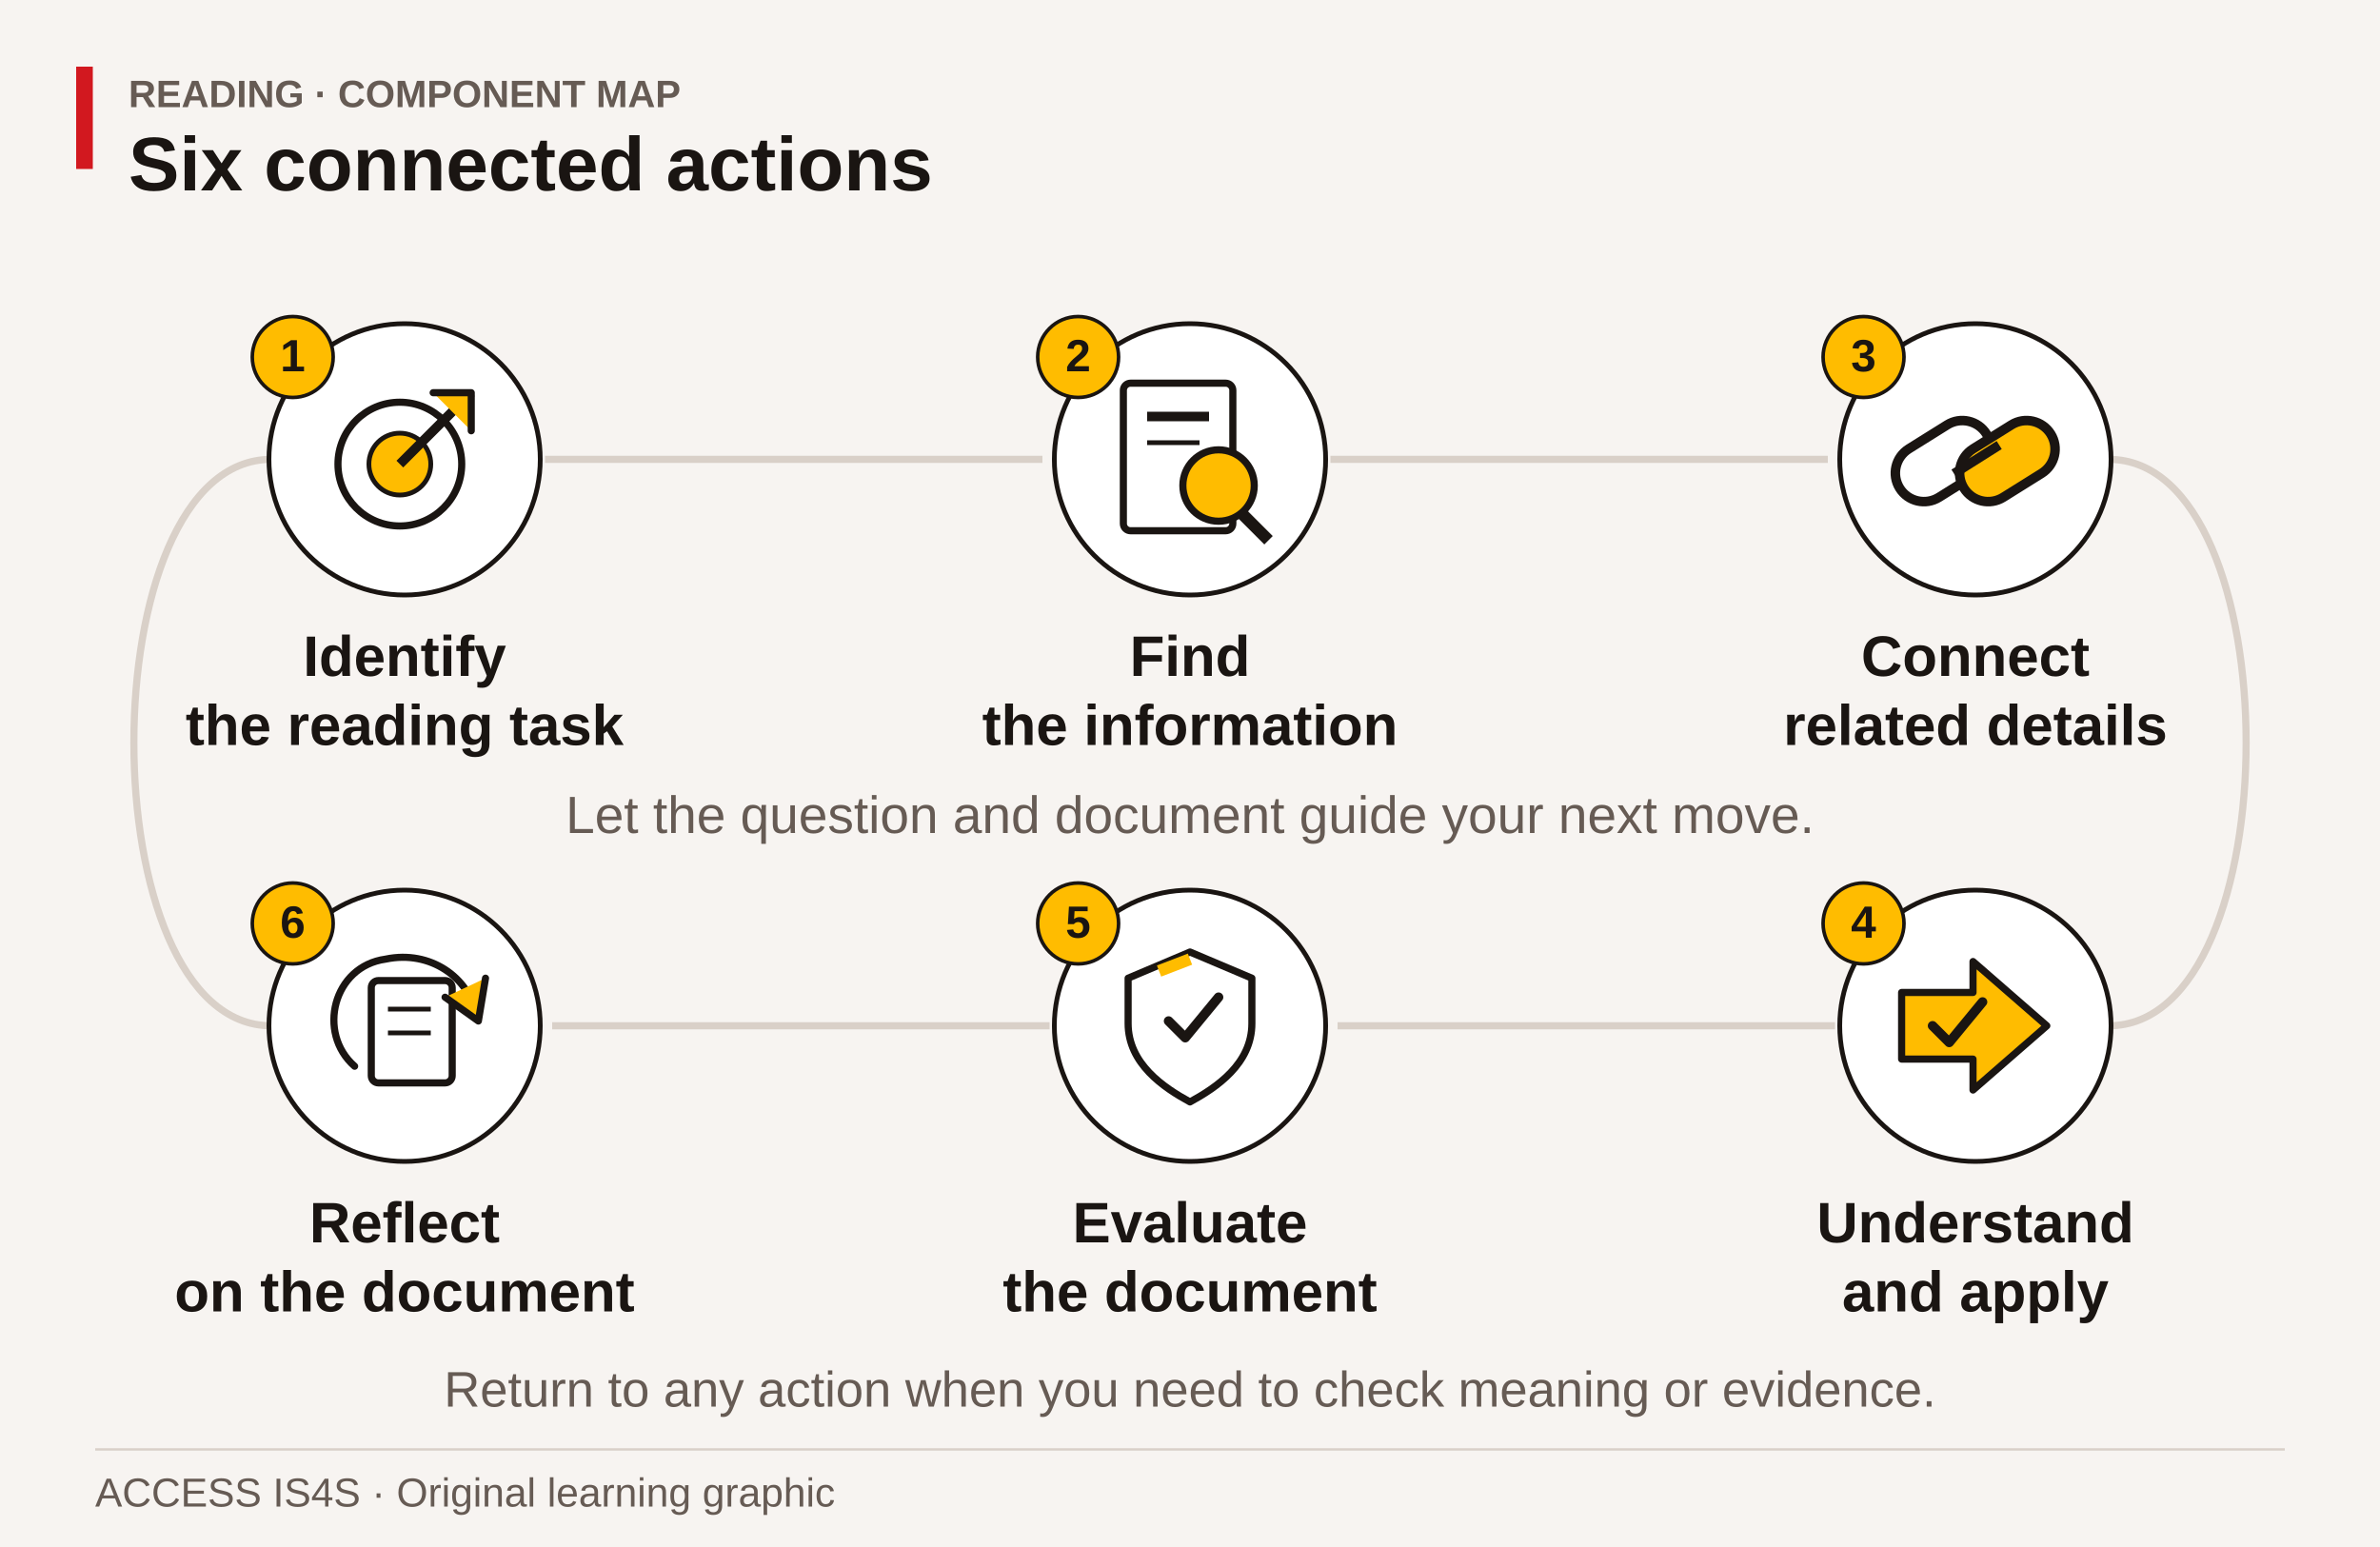
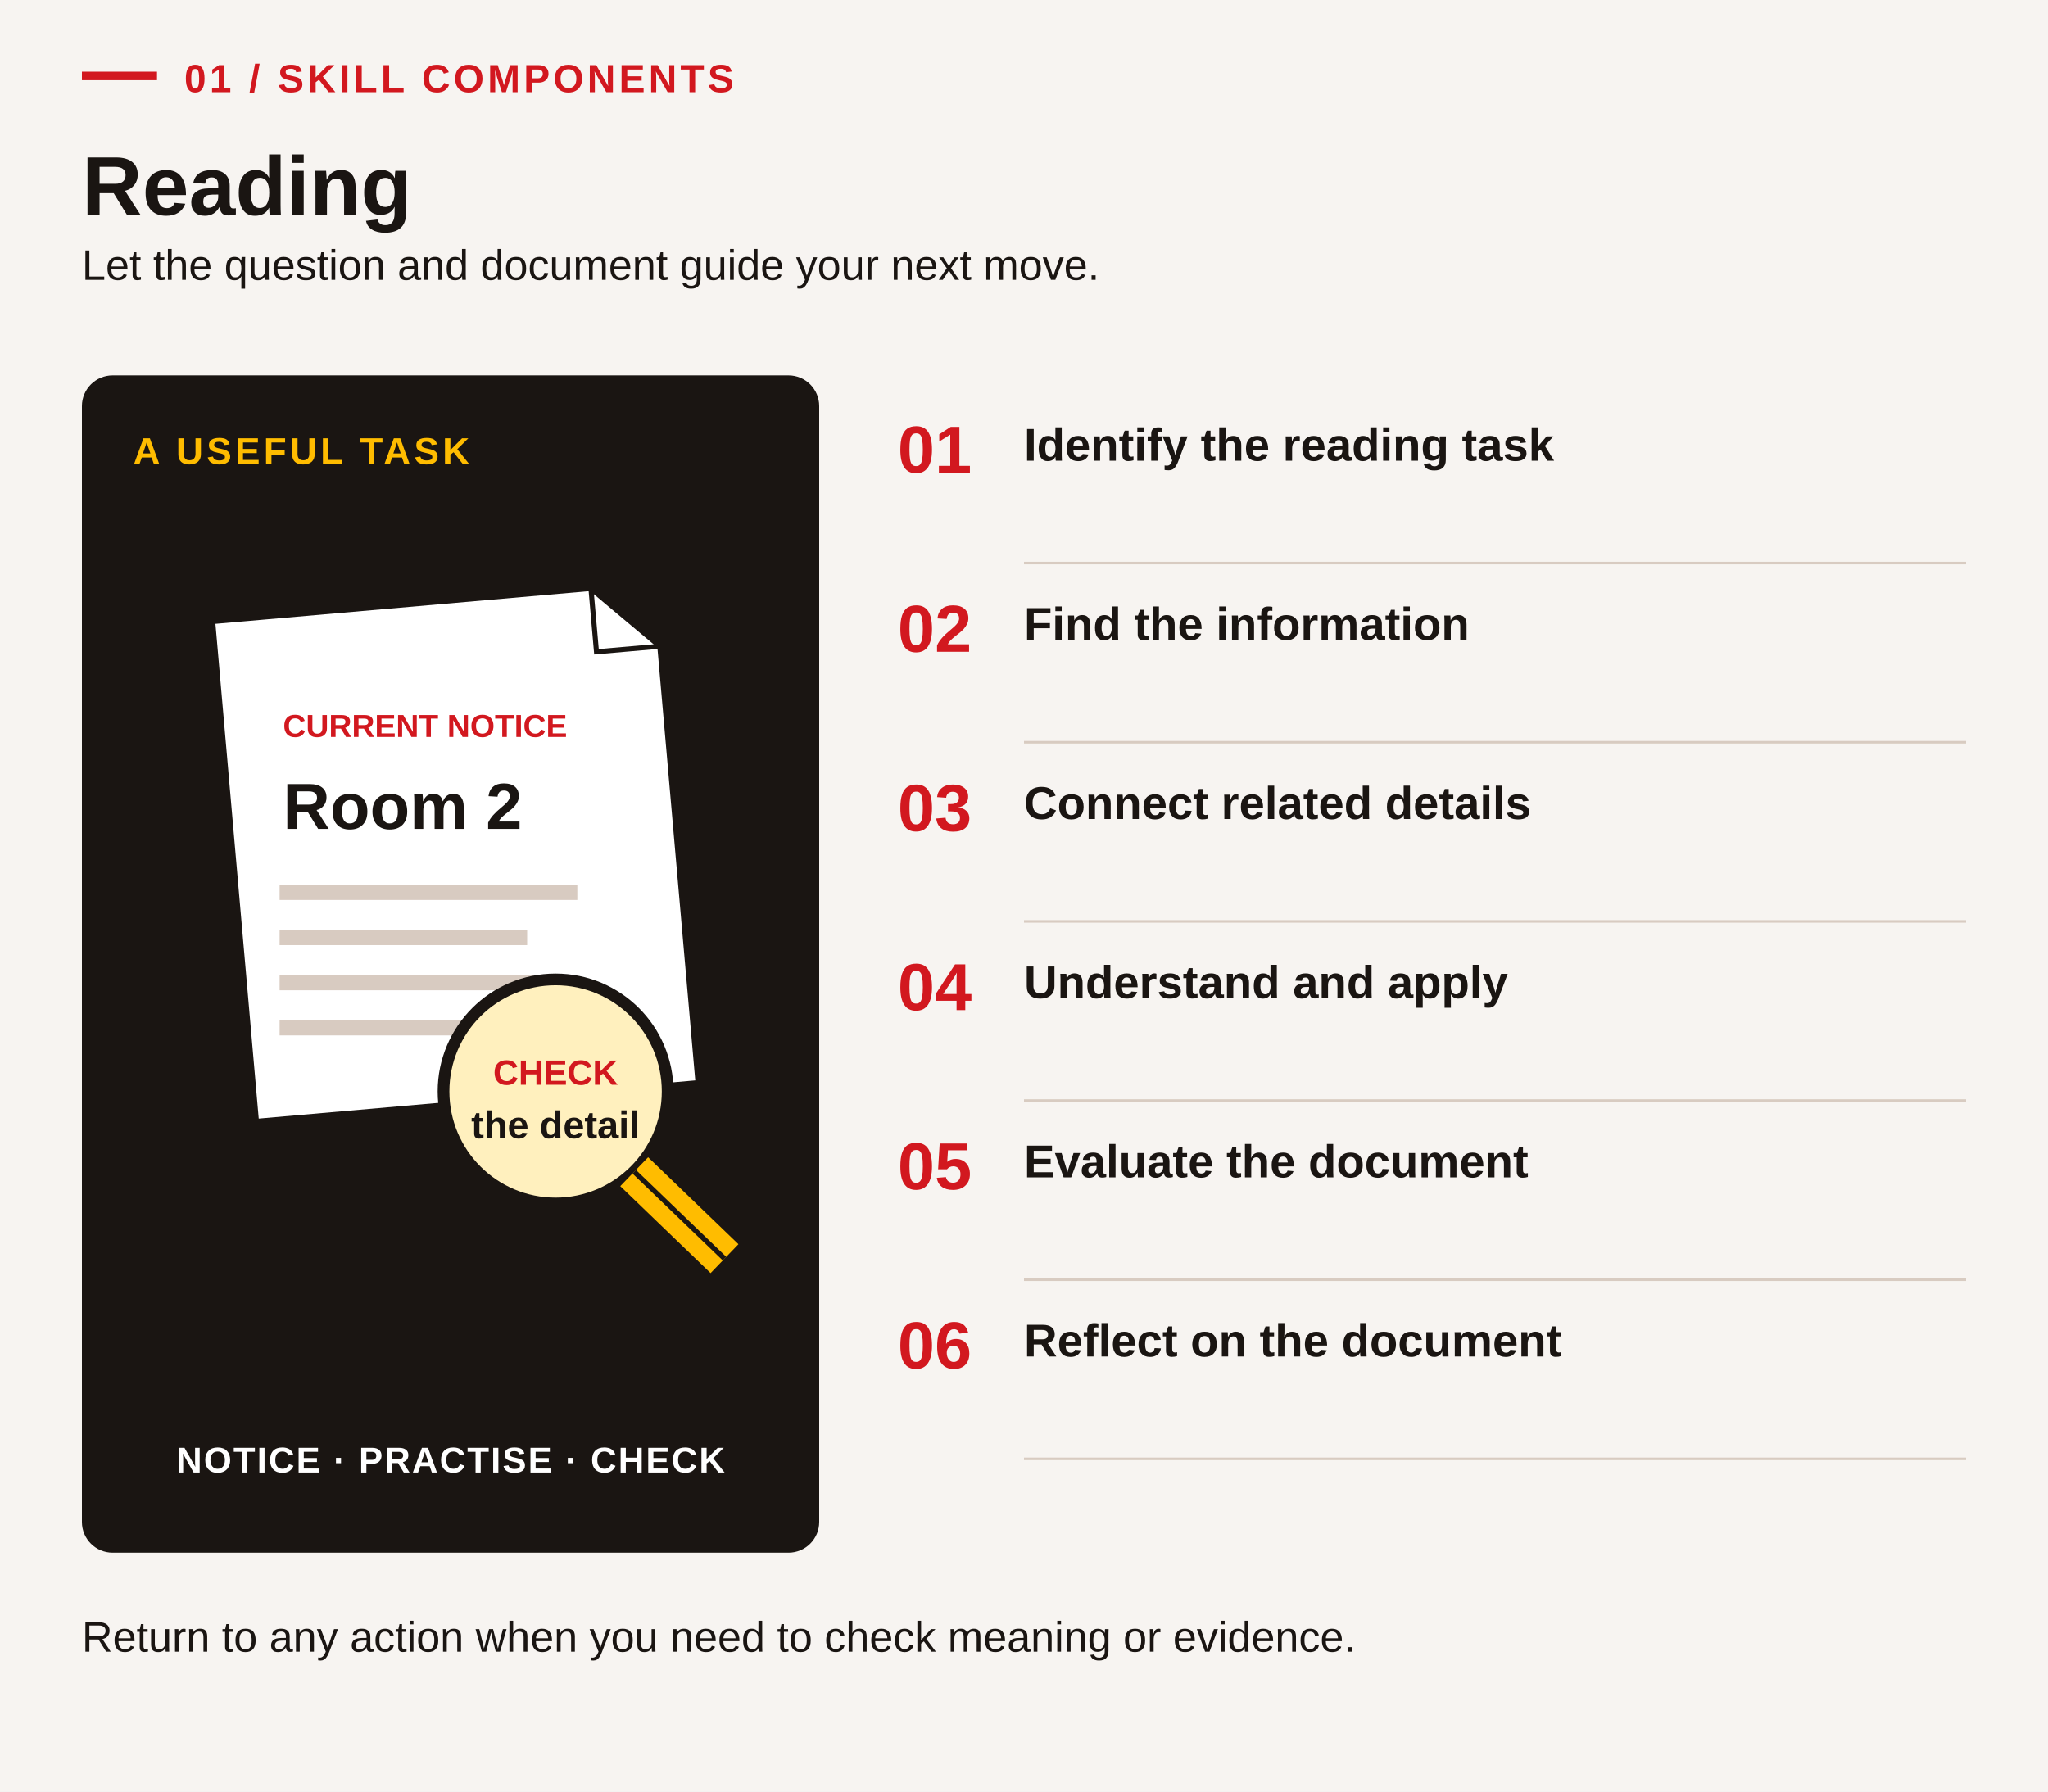
- <svg xmlns="http://www.w3.org/2000/svg" viewBox="0 0 1000 650" role="img" aria-labelledby="title desc">
+ <svg xmlns="http://www.w3.org/2000/svg" width="1200" height="1050" viewBox="0 0 1200 1050" role="img" aria-labelledby="title desc">
  <defs>
-     <marker id="arrow" markerWidth="8" markerHeight="8" refX="7" refY="4" orient="auto" markerUnits="strokeWidth">
-       <path d="M0 0 L8 4 L0 8 Z" fill="#1A1512" />
+     <marker id="arrow" markerWidth="8" markerHeight="8" refX="7" refY="4" orient="auto">
+       <path d="M0 0 L8 4 L0 8Z" fill="#1A1512" />
    </marker>
+     <pattern id="hatch" width="14" height="14" patternUnits="userSpaceOnUse">
+       <path d="M-2 12 L12 -2 M2 16 L16 2" stroke="#7A6B61" stroke-width="1.5" />
+     </pattern>
  </defs>
-   <g font-family="Arial, Helvetica, sans-serif">
-     <rect width="1000" height="650" fill="#F7F4F1" />
-     <rect x="32" y="28" width="7" height="43" rx="0" fill="#D2181F" stroke="none" stroke-width="2" />
-     <text x="54" y="45" font-size="16" font-weight="700" fill="#665B54" text-anchor="start">READING · COMPONENT MAP</text>
-     <text x="54" y="80" font-size="32" font-weight="700" fill="#1A1512" text-anchor="start">Six connected actions</text>
-     <line x1="229" y1="193" x2="438" y2="193" stroke="#D9D0C8" stroke-width="3" />
-     <line x1="559" y1="193" x2="768" y2="193" stroke="#D9D0C8" stroke-width="3" />
-     <path d="M886 193 C963 193 963 431 886 431" fill="none" stroke="#D9D0C8" stroke-width="3" stroke-linecap="round" stroke-linejoin="round" />
-     <line x1="771" y1="431" x2="562" y2="431" stroke="#D9D0C8" stroke-width="3" />
-     <line x1="441" y1="431" x2="232" y2="431" stroke="#D9D0C8" stroke-width="3" />
-     <path d="M114 431 C37 431 37 193 114 193" fill="none" stroke="#D9D0C8" stroke-width="3" stroke-linecap="round" stroke-linejoin="round" />
-     <text x="500" y="350" font-size="22" font-weight="400" fill="#665B54" text-anchor="middle">Let the question and document guide your next move.</text>
-     <circle cx="170" cy="193" r="57" fill="#FFFFFF" stroke="#1A1512" stroke-width="2" />
-     <g transform="translate(134 157)">
-       <circle cx="34" cy="38" r="26" fill="#FFFFFF" stroke="#1A1512" stroke-width="3" />
-       <circle cx="34" cy="38" r="13" fill="#FFBC00" stroke="#1A1512" stroke-width="2" />
-       <line x1="34" y1="38" x2="64" y2="8" stroke="#1A1512" stroke-width="4" />
-       <path d="M48 8 H64 V24" fill="#FFBC00" stroke="#1A1512" stroke-width="3" stroke-linecap="round" stroke-linejoin="round" />
+   <rect width="1200" height="1050" fill="#F7F4F1" />
+   <g font-family="Arial,Helvetica,sans-serif">
+     <rect x="48" y="42" width="44" height="5" rx="0" fill="#D2181F" stroke="none" stroke-width="1" />
+     <text x="108" y="54" font-size="23" font-weight="700" fill="#D2181F" text-anchor="start" letter-spacing="2">01 / SKILL COMPONENTS</text>
+     <text x="48" y="126" font-size="49" font-weight="700" fill="#1A1512" text-anchor="start" letter-spacing="0">Reading</text>
+     <text x="48" y="164" font-size="25" font-weight="400" fill="#1A1512" text-anchor="start" letter-spacing="0">Let the question and document guide your next move.</text>
+     <rect x="48" y="220" width="432" height="690" rx="18" fill="#1A1512" stroke="none" stroke-width="1" />
+     <text x="78" y="272" font-size="22" font-weight="700" fill="#FFBC00" text-anchor="start" letter-spacing="2">A USEFUL TASK</text>
+     <g transform="translate(58,280) scale(0.98) rotate(0)">
+       <g transform="translate(68,86) scale(1) rotate(-5)">
+         <path d="M0 0 H227 L265 38 V300 H0 Z" stroke="#1A1512" stroke-width="3" fill="#FFFFFF" />
+         <path d="M227 0 V38 H265" stroke="#1A1512" stroke-width="3" fill="none" />
+       </g>
+       <text x="110" y="155" font-size="19" font-weight="700" fill="#D2181F" text-anchor="start" letter-spacing="0">CURRENT NOTICE</text>
+       <text x="110" y="210" font-size="39" font-weight="700" fill="#1A1512" text-anchor="start" letter-spacing="0">Room 2</text>
+       <line x1="108" y1="248" x2="286" y2="248" stroke="#D8CBC1" stroke-width="9" />
+       <line x1="108" y1="275" x2="256" y2="275" stroke="#D8CBC1" stroke-width="9" />
+       <line x1="108" y1="302" x2="286" y2="302" stroke="#D8CBC1" stroke-width="9" />
+       <line x1="108" y1="329" x2="236" y2="329" stroke="#D8CBC1" stroke-width="9" />
+       <circle cx="273" cy="367" r="67" fill="#FFF0BE" stroke="#1A1512" stroke-width="7" />
+       <line x1="320" y1="415" x2="374" y2="467" stroke="#FFBC00" stroke-width="24" />
+       <line x1="320" y1="415" x2="374" y2="467" stroke="#1A1512" stroke-width="3" />
+       <text x="273" y="363" font-size="21" font-weight="700" fill="#D2181F" text-anchor="middle" letter-spacing="0">CHECK</text>
+       <text x="273" y="395" font-size="23" font-weight="700" fill="#1A1512" text-anchor="middle" letter-spacing="0">the detail</text>
    </g>
-     <circle cx="123" cy="150" r="17" fill="#FFBC00" stroke="#1A1512" stroke-width="1.5" />
-     <text x="123" y="156" font-size="19" font-weight="700" fill="#1A1512" text-anchor="middle">1</text>
-     <text x="170" y="284" font-size="24" font-weight="700" fill="#1A1512" text-anchor="middle">Identify</text>
-     <text x="170" y="313" font-size="24" font-weight="700" fill="#1A1512" text-anchor="middle">the reading task</text>
-     <circle cx="500" cy="193" r="57" fill="#FFFFFF" stroke="#1A1512" stroke-width="2" />
-     <g transform="translate(464 157)">
-       <rect x="8" y="4" width="46" height="62" rx="3" fill="#FFFFFF" stroke="#1A1512" stroke-width="3" />
-       <line x1="18" y1="18" x2="44" y2="18" stroke="#1A1512" stroke-width="4" />
-       <line x1="18" y1="29" x2="40" y2="29" stroke="#1A1512" stroke-width="2" />
-       <circle cx="48" cy="47" r="15" fill="#FFBC00" stroke="#1A1512" stroke-width="3" />
-       <line x1="58" y1="59" x2="69" y2="70" stroke="#1A1512" stroke-width="5" />
-     </g>
-     <circle cx="453" cy="150" r="17" fill="#FFBC00" stroke="#1A1512" stroke-width="1.5" />
-     <text x="453" y="156" font-size="19" font-weight="700" fill="#1A1512" text-anchor="middle">2</text>
-     <text x="500" y="284" font-size="24" font-weight="700" fill="#1A1512" text-anchor="middle">Find</text>
-     <text x="500" y="313" font-size="24" font-weight="700" fill="#1A1512" text-anchor="middle">the information</text>
-     <circle cx="830" cy="193" r="57" fill="#FFFFFF" stroke="#1A1512" stroke-width="2" />
-     <g transform="translate(794 157)">
-       <rect x="1" y="25" width="43" height="24" rx="12" transform="rotate(-32 22 37)" fill="#FFFFFF" stroke="#1A1512" stroke-width="4" />
-       <rect x="28" y="25" width="43" height="24" rx="12" transform="rotate(-32 49 37)" fill="#FFBC00" stroke="#1A1512" stroke-width="4" />
-       <line x1="27" y1="42" x2="46" y2="30" stroke="#1A1512" stroke-width="4" />
-     </g>
-     <circle cx="783" cy="150" r="17" fill="#FFBC00" stroke="#1A1512" stroke-width="1.5" />
-     <text x="783" y="156" font-size="19" font-weight="700" fill="#1A1512" text-anchor="middle">3</text>
-     <text x="830" y="284" font-size="24" font-weight="700" fill="#1A1512" text-anchor="middle">Connect</text>
-     <text x="830" y="313" font-size="24" font-weight="700" fill="#1A1512" text-anchor="middle">related details</text>
-     <circle cx="830" cy="431" r="57" fill="#FFFFFF" stroke="#1A1512" stroke-width="2" />
-     <g transform="translate(794 395)">
-       <path d="M5 22 H35 V9 L66 36 L35 63 V50 H5 Z" fill="#FFBC00" stroke="#1A1512" stroke-width="3" stroke-linecap="round" stroke-linejoin="round" />
-       <path d="M 18 36 l 7 7 l 14 -17" fill="none" stroke="#1A1512" stroke-width="4" stroke-linecap="round" stroke-linejoin="round" />
-     </g>
-     <circle cx="783" cy="388" r="17" fill="#FFBC00" stroke="#1A1512" stroke-width="1.5" />
-     <text x="783" y="394" font-size="19" font-weight="700" fill="#1A1512" text-anchor="middle">4</text>
-     <text x="830" y="522" font-size="24" font-weight="700" fill="#1A1512" text-anchor="middle">Understand</text>
-     <text x="830" y="551" font-size="24" font-weight="700" fill="#1A1512" text-anchor="middle">and apply</text>
-     <circle cx="500" cy="431" r="57" fill="#FFFFFF" stroke="#1A1512" stroke-width="2" />
-     <g transform="translate(464 395)">
-       <path d="M36 5 L62 16 V35 C62 52 47 62 36 68 C25 62 10 52 10 35 V16 Z" fill="#FFFFFF" stroke="#1A1512" stroke-width="3" stroke-linecap="round" stroke-linejoin="round" />
-       <path d="M 27 34 l 7 7 l 14 -17" fill="none" stroke="#1A1512" stroke-width="4" stroke-linecap="round" stroke-linejoin="round" />
-       <line x1="23" y1="13" x2="36" y2="8" stroke="#FFBC00" stroke-width="5" />
-     </g>
-     <circle cx="453" cy="388" r="17" fill="#FFBC00" stroke="#1A1512" stroke-width="1.5" />
-     <text x="453" y="394" font-size="19" font-weight="700" fill="#1A1512" text-anchor="middle">5</text>
-     <text x="500" y="522" font-size="24" font-weight="700" fill="#1A1512" text-anchor="middle">Evaluate</text>
-     <text x="500" y="551" font-size="24" font-weight="700" fill="#1A1512" text-anchor="middle">the document</text>
-     <circle cx="170" cy="431" r="57" fill="#FFFFFF" stroke="#1A1512" stroke-width="2" />
-     <g transform="translate(134 395)">
-       <rect x="22" y="17" width="34" height="43" rx="3" fill="#FFFFFF" stroke="#1A1512" stroke-width="3" />
-       <line x1="29" y1="29" x2="47" y2="29" stroke="#1A1512" stroke-width="2" />
-       <line x1="29" y1="39" x2="47" y2="39" stroke="#1A1512" stroke-width="2" />
-       <path d="M15 53 C-1 39 6 11 28 8 C47 4 63 16 66 31" fill="none" stroke="#1A1512" stroke-width="3" stroke-linecap="round" stroke-linejoin="round" />
-       <path d="M53 24 L67 34 L70 16" fill="#FFBC00" stroke="#1A1512" stroke-width="3" stroke-linecap="round" stroke-linejoin="round" />
-     </g>
-     <circle cx="123" cy="388" r="17" fill="#FFBC00" stroke="#1A1512" stroke-width="1.5" />
-     <text x="123" y="394" font-size="19" font-weight="700" fill="#1A1512" text-anchor="middle">6</text>
-     <text x="170" y="522" font-size="24" font-weight="700" fill="#1A1512" text-anchor="middle">Reflect</text>
-     <text x="170" y="551" font-size="24" font-weight="700" fill="#1A1512" text-anchor="middle">on the document</text>
-     <text x="500" y="591" font-size="21" font-weight="400" fill="#665B54" text-anchor="middle">Return to any action when you need to check meaning or evidence.</text>
-     <line x1="40" y1="609" x2="960" y2="609" stroke="#D9D0C8" stroke-width="1" />
-     <text x="40" y="633" font-size="17" font-weight="400" fill="#665B54" text-anchor="start">ACCESS IS4S  ·  Original learning graphic</text>
+     <text x="264" y="863" font-size="21" font-weight="700" fill="#FFFFFF" text-anchor="middle" letter-spacing="1">NOTICE · PRACTISE · CHECK</text>
+     <text x="526" y="277" font-size="39" font-weight="700" fill="#D2181F" text-anchor="start" letter-spacing="0">01</text>
+     <text x="600" y="270" font-size="27" font-weight="700" fill="#1A1512" text-anchor="start" letter-spacing="0">Identify the reading task</text>
+     <line x1="600" y1="330" x2="1152" y2="330" stroke="#D8CBC1" stroke-width="1.5" />
+     <text x="526" y="382" font-size="39" font-weight="700" fill="#D2181F" text-anchor="start" letter-spacing="0">02</text>
+     <text x="600" y="375" font-size="27" font-weight="700" fill="#1A1512" text-anchor="start" letter-spacing="0">Find the information</text>
+     <line x1="600" y1="435" x2="1152" y2="435" stroke="#D8CBC1" stroke-width="1.5" />
+     <text x="526" y="487" font-size="39" font-weight="700" fill="#D2181F" text-anchor="start" letter-spacing="0">03</text>
+     <text x="600" y="480" font-size="27" font-weight="700" fill="#1A1512" text-anchor="start" letter-spacing="0">Connect related details</text>
+     <line x1="600" y1="540" x2="1152" y2="540" stroke="#D8CBC1" stroke-width="1.5" />
+     <text x="526" y="592" font-size="39" font-weight="700" fill="#D2181F" text-anchor="start" letter-spacing="0">04</text>
+     <text x="600" y="585" font-size="27" font-weight="700" fill="#1A1512" text-anchor="start" letter-spacing="0">Understand and apply</text>
+     <line x1="600" y1="645" x2="1152" y2="645" stroke="#D8CBC1" stroke-width="1.5" />
+     <text x="526" y="697" font-size="39" font-weight="700" fill="#D2181F" text-anchor="start" letter-spacing="0">05</text>
+     <text x="600" y="690" font-size="27" font-weight="700" fill="#1A1512" text-anchor="start" letter-spacing="0">Evaluate the document</text>
+     <line x1="600" y1="750" x2="1152" y2="750" stroke="#D8CBC1" stroke-width="1.5" />
+     <text x="526" y="802" font-size="39" font-weight="700" fill="#D2181F" text-anchor="start" letter-spacing="0">06</text>
+     <text x="600" y="795" font-size="27" font-weight="700" fill="#1A1512" text-anchor="start" letter-spacing="0">Reflect on the document</text>
+     <line x1="600" y1="855" x2="1152" y2="855" stroke="#D8CBC1" stroke-width="1.5" />
+     <text x="48" y="968" font-size="25" font-weight="400" fill="#1A1512" text-anchor="start" letter-spacing="0">Return to any action when you need to check meaning or evidence.</text>
  </g>
</svg>
